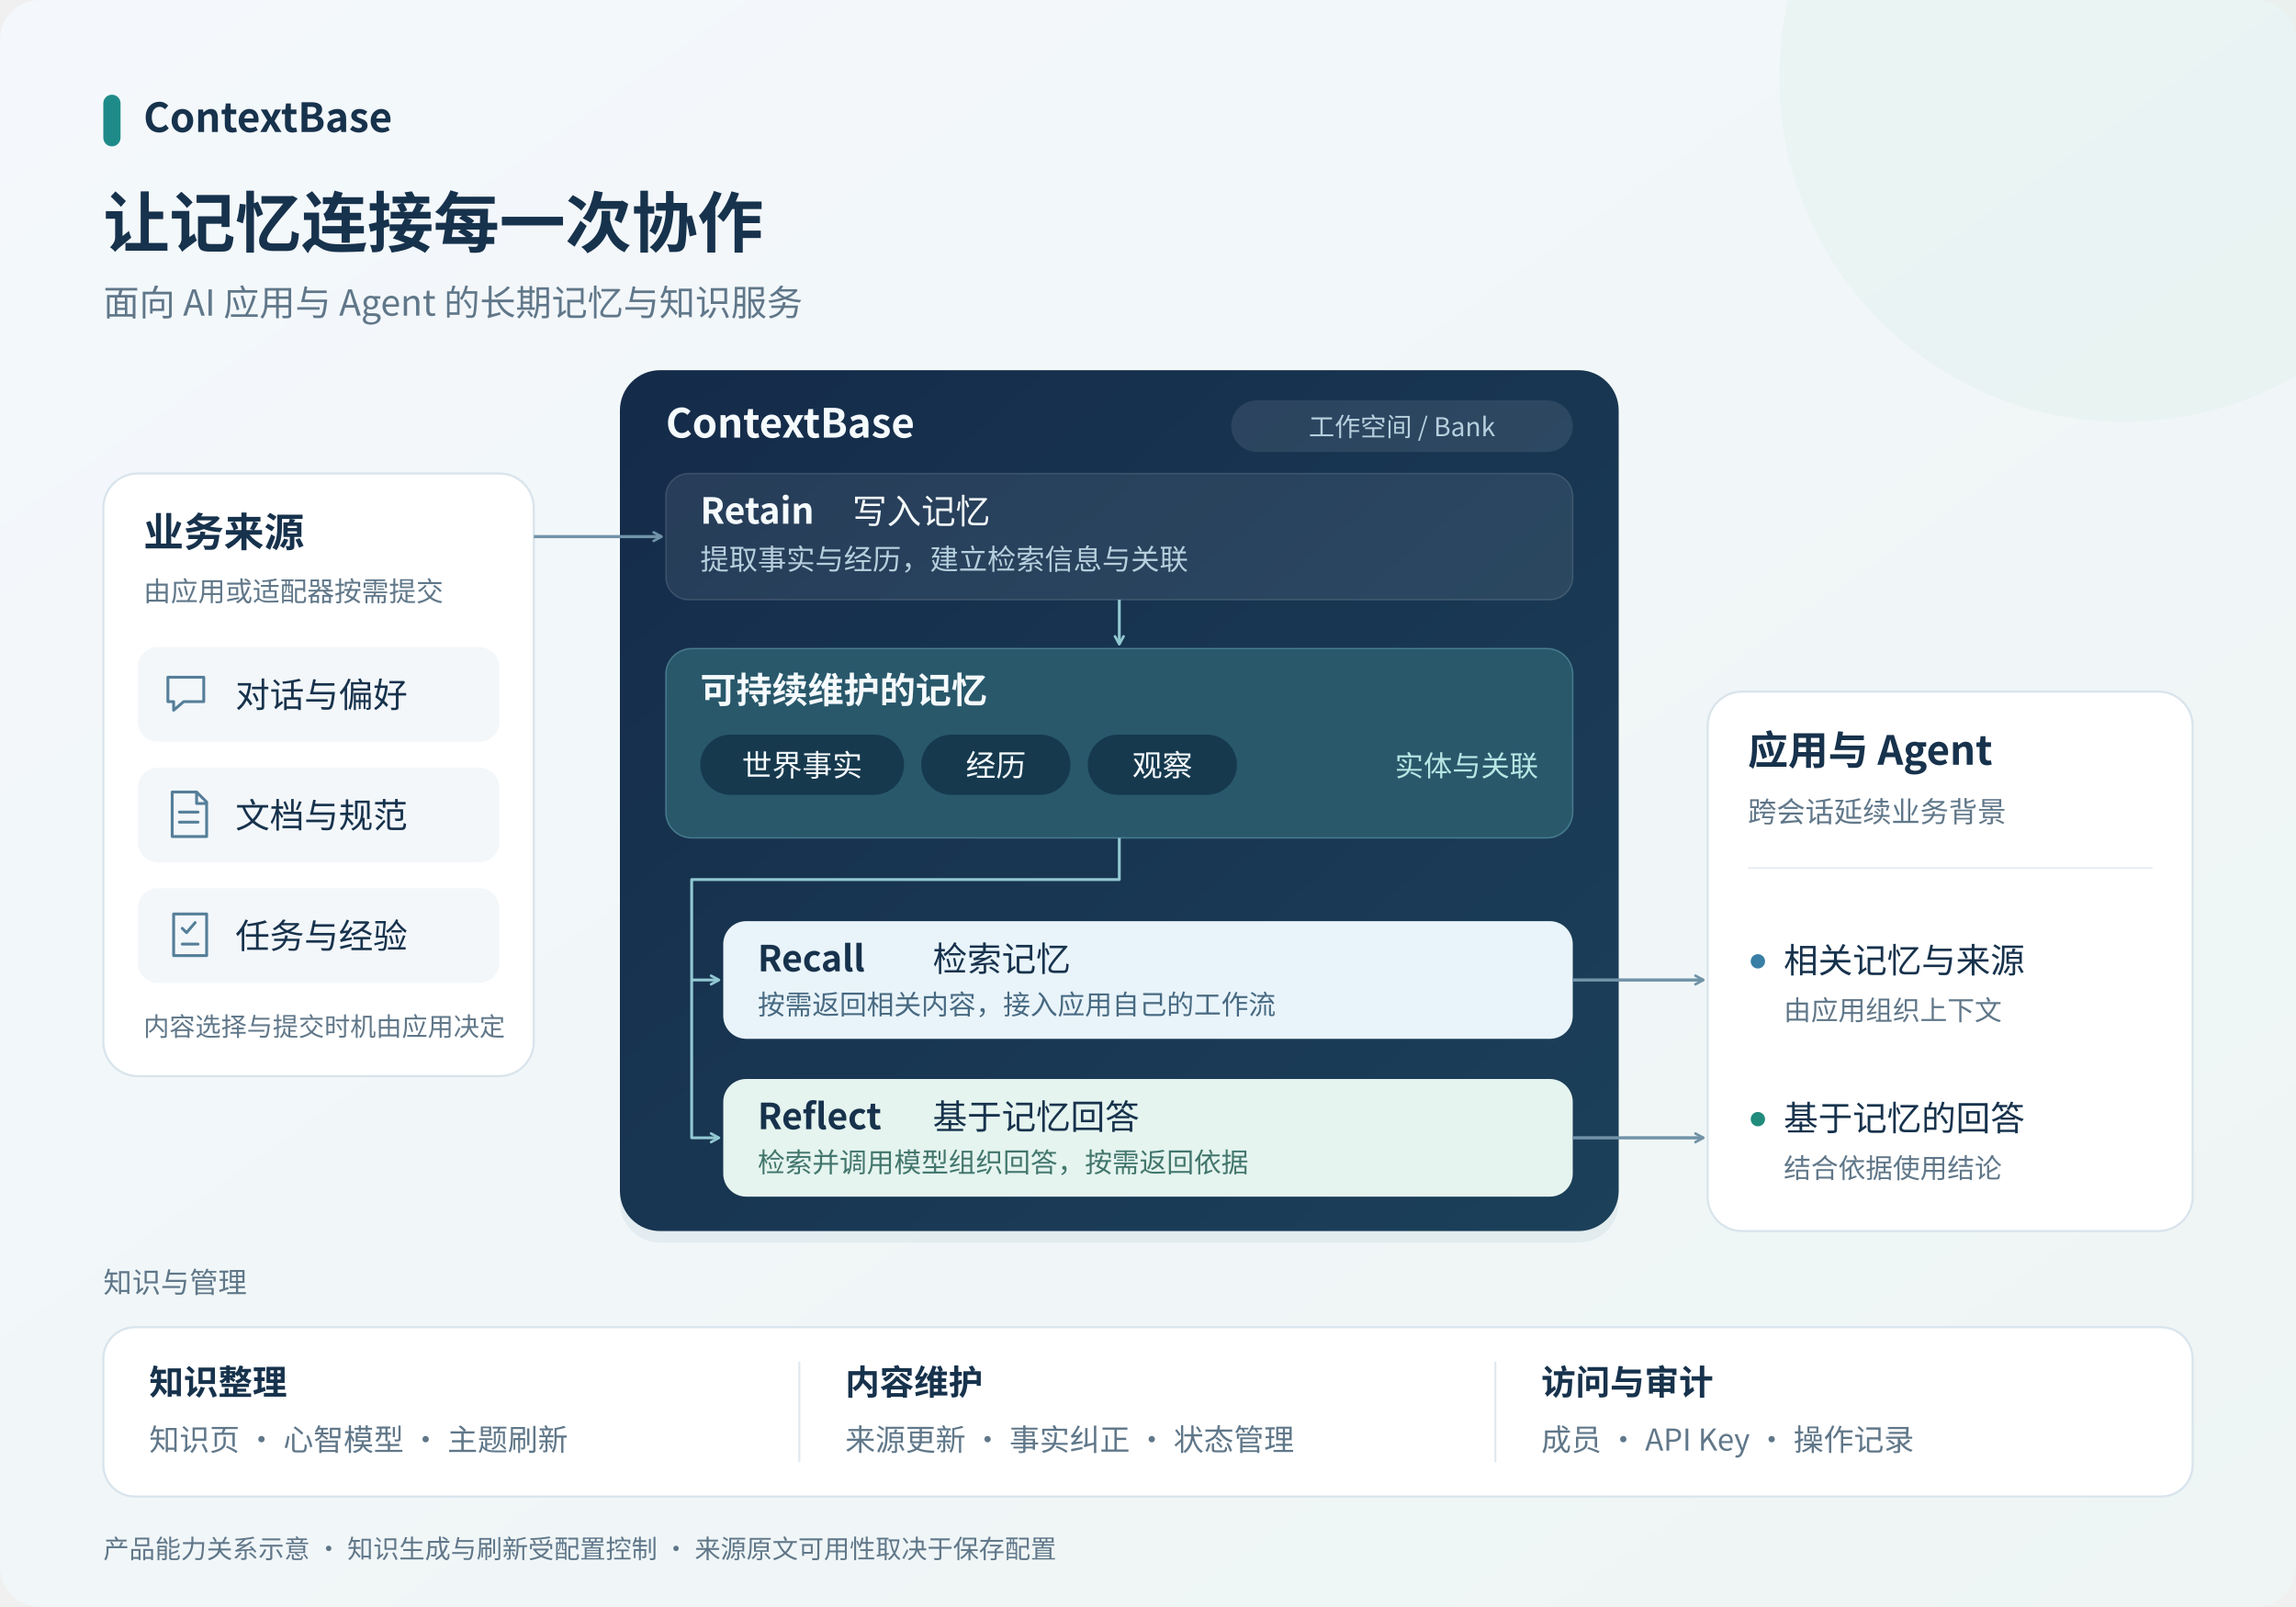
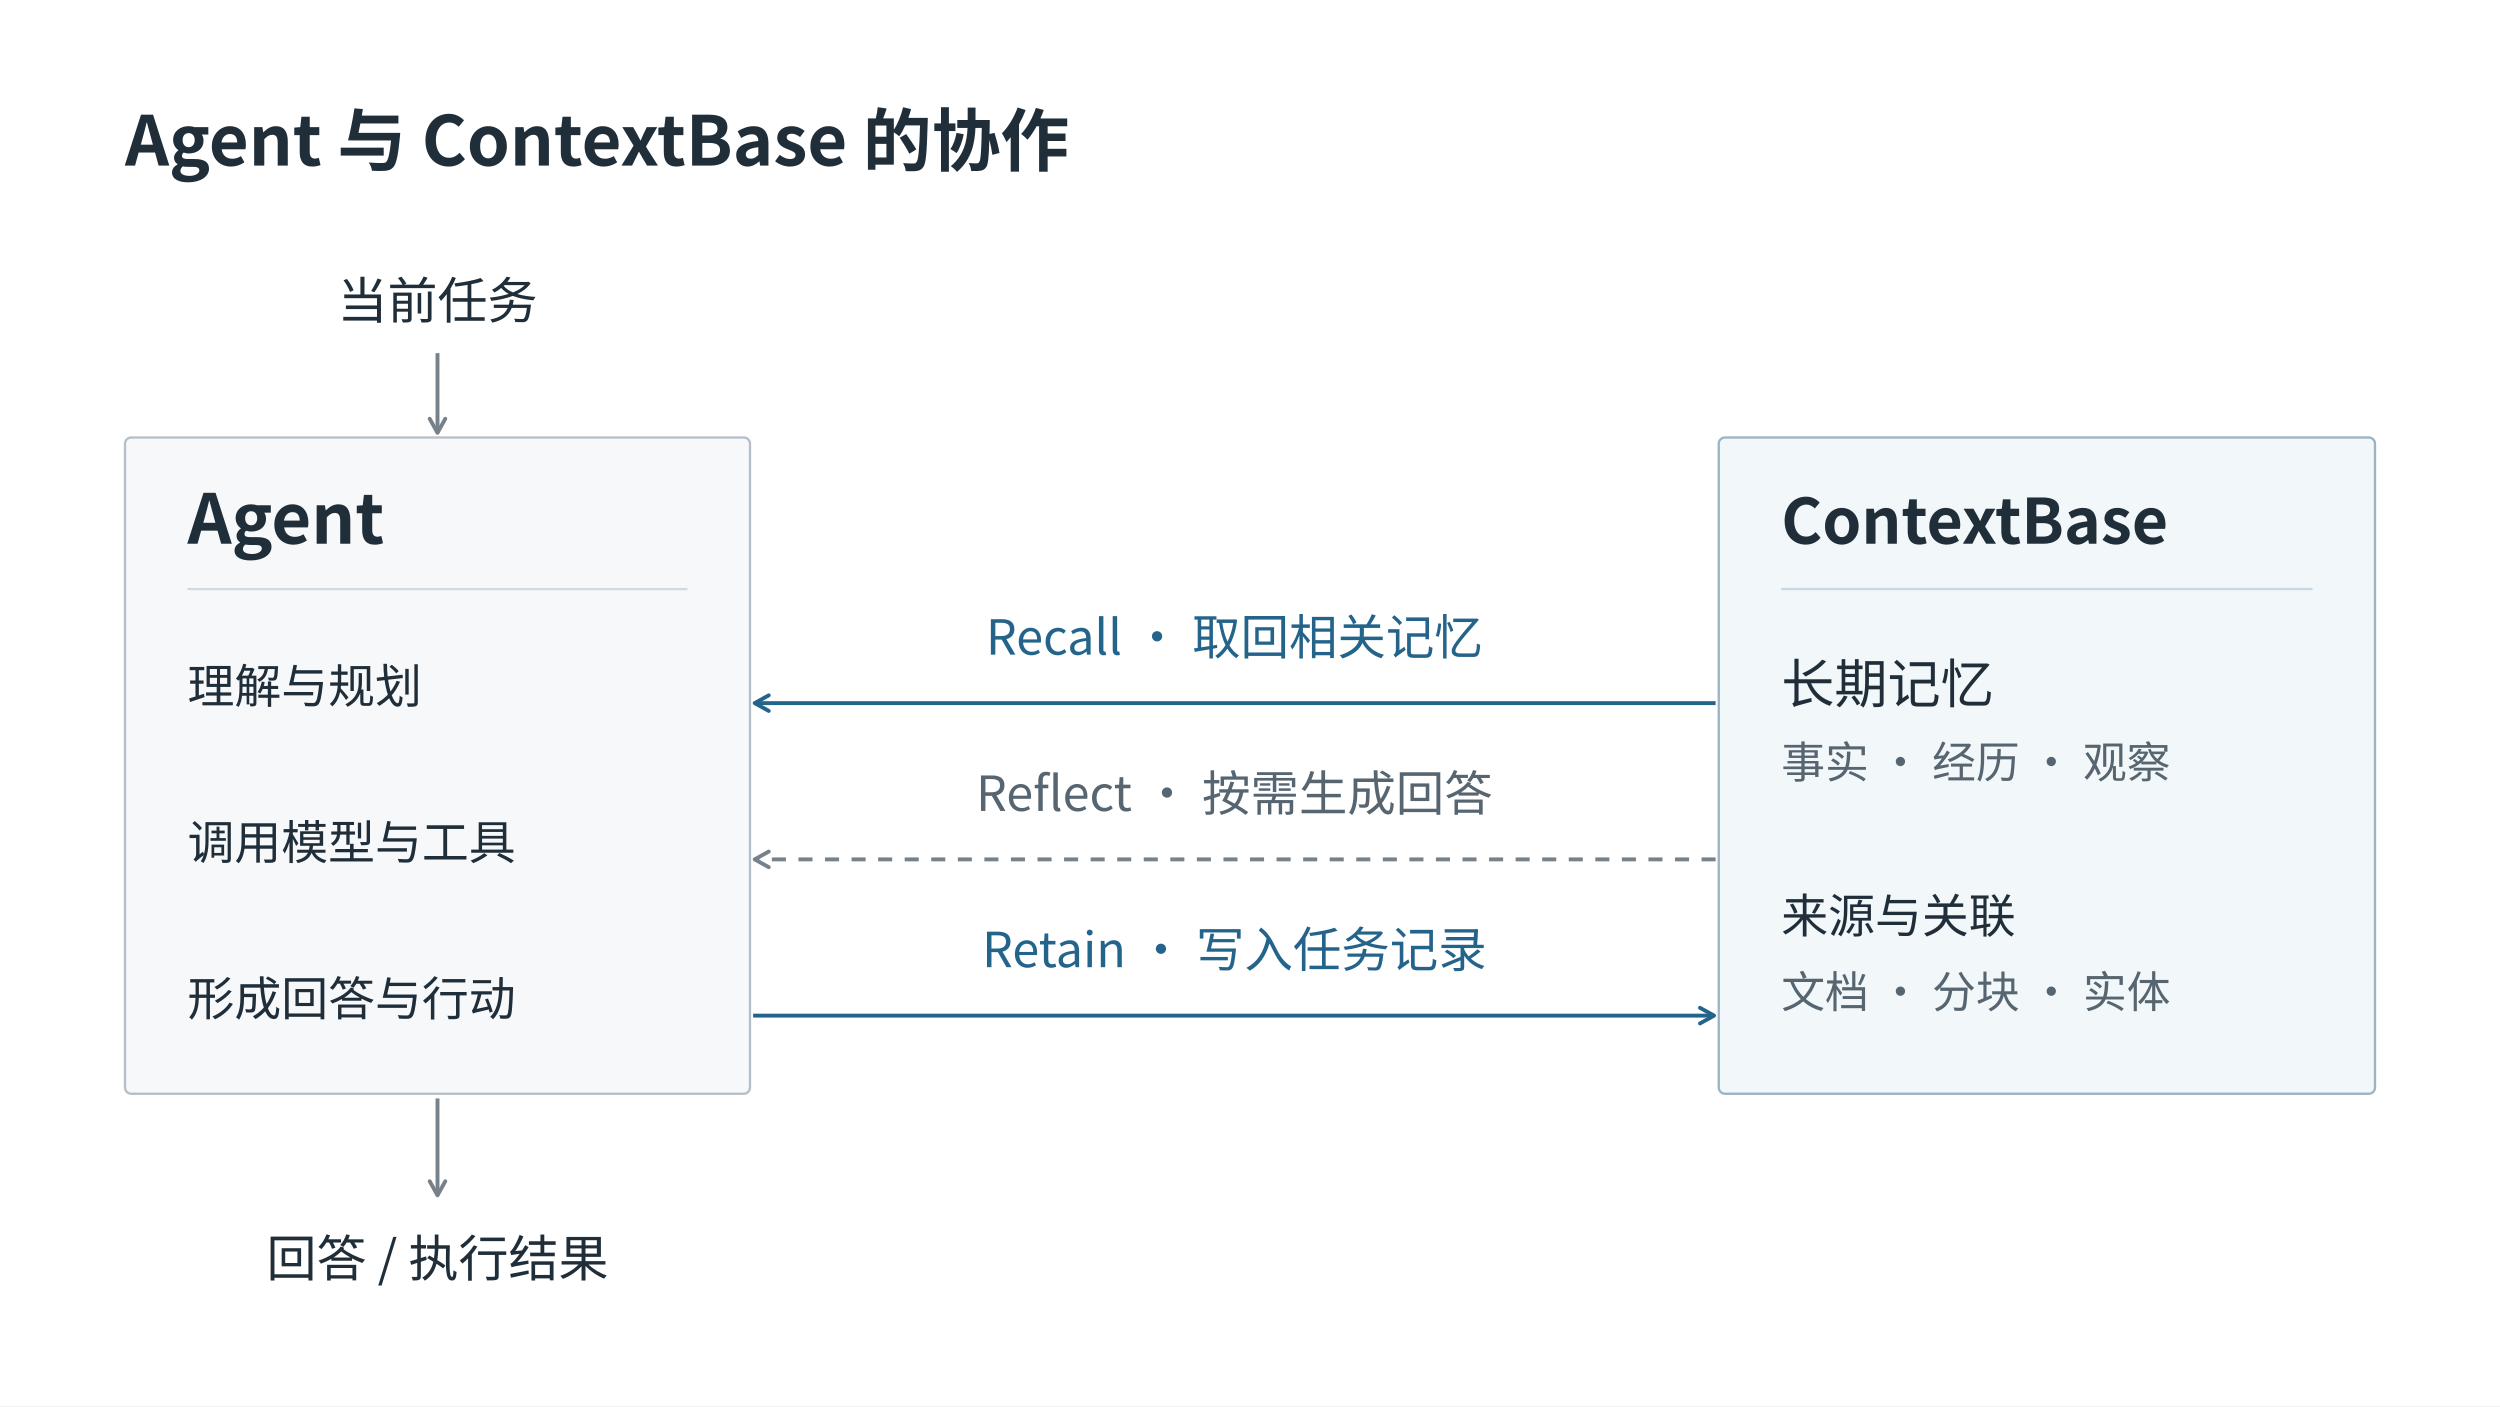
- <svg xmlns="http://www.w3.org/2000/svg" width="1600" height="1120" viewBox="0 0 1600 1120" role="img" aria-labelledby="title desc">
+ <svg xmlns="http://www.w3.org/2000/svg" width="1600" height="900" viewBox="0 0 1600 900" role="img" aria-labelledby="title desc">
  <defs>
-     <linearGradient id="background" x1="0" y1="0" x2="1" y2="1">
-       <stop offset="0" stop-color="#f4f8fc" />
-       <stop offset="1" stop-color="#eef5f4" />
-     </linearGradient>
-     <linearGradient id="core" x1="0" y1="0" x2="1" y2="1">
-       <stop offset="0" stop-color="#142b49" />
-       <stop offset="1" stop-color="#1c405a" />
-     </linearGradient>
-     <marker id="arrow" markerWidth="8" markerHeight="8" refX="6.5" refY="4" orient="auto" markerUnits="userSpaceOnUse">
-       <path d="M1 1 L6.5 4 L1 7" fill="none" stroke="#7193a8" stroke-width="1.8" stroke-linecap="round" stroke-linejoin="round" />
+     <marker id="blue-arrow" markerWidth="14" markerHeight="14" refX="11" refY="7" orient="auto" markerUnits="userSpaceOnUse">
+       <path d="M2 2 L11 7 L2 12" fill="none" stroke="#24648b" stroke-width="2.5" stroke-linecap="round" stroke-linejoin="round" />
    </marker>
-     <marker id="inner-arrow" markerWidth="8" markerHeight="8" refX="6.5" refY="4" orient="auto" markerUnits="userSpaceOnUse">
-       <path d="M1 1 L6.5 4 L1 7" fill="none" stroke="#92c8d2" stroke-width="1.8" stroke-linecap="round" stroke-linejoin="round" />
+     <marker id="gray-arrow" markerWidth="14" markerHeight="14" refX="11" refY="7" orient="auto" markerUnits="userSpaceOnUse">
+       <path d="M2 2 L11 7 L2 12" fill="none" stroke="#77818a" stroke-width="2.5" stroke-linecap="round" stroke-linejoin="round" />
    </marker>
    <style>
-       text { font-family: "Noto Sans CJK SC", "PingFang SC", "Microsoft YaHei", sans-serif; }
-       .ink { fill: #17324c; }
-       .muted { fill: #607789; }
-       .white { fill: #f5fafc; }
-       .soft { fill: #b7cfdd; }
-       .line { fill: none; stroke: #7193a8; stroke-width: 2.2; stroke-linejoin: round; }
-       .inner { fill: none; stroke: #92c8d2; stroke-width: 2; stroke-linejoin: round; }
+       text { font-family: "Noto Sans CJK SC", "PingFang SC", "Microsoft YaHei", sans-serif; fill: #202e39; }
+       .flow { fill: none; stroke: #24648b; stroke-width: 2.5; }
+       .quiet { fill: #566570; }
+       .blue { fill: #24648b; }
    </style>
  </defs>
-   <rect width="1600" height="1120" rx="28" fill="url(#background)" />
-   <circle cx="1480" cy="54" r="240" fill="#dceeea" opacity=".38" />
-   <rect x="72" y="66" width="12" height="36" rx="6" fill="#1e8b88" />
-   <text x="100" y="92" class="ink" font-size="28" font-weight="700">ContextBase</text>
-   <text x="72" y="172" class="ink" font-size="46" font-weight="700">让记忆连接每一次协作</text>
-   <text x="72" y="220" class="muted" font-size="25">面向 AI 应用与 Agent 的长期记忆与知识服务</text>
-   <rect x="72" y="330" width="300" height="420" rx="24" fill="#fff" stroke="#d9e4ec" stroke-width="1.5" />
-   <text x="100" y="381" class="ink" font-size="28" font-weight="700">业务来源</text>
-   <text x="100" y="419" class="muted" font-size="19">由应用或适配器按需提交</text>
-   <g fill="#f3f7fa">
-     <rect x="96" y="451" width="252" height="66" rx="14" />
-     <rect x="96" y="535" width="252" height="66" rx="14" />
-     <rect x="96" y="619" width="252" height="66" rx="14" />
-   </g>
-   <g fill="none" stroke="#557e99" stroke-width="2" stroke-linecap="round" stroke-linejoin="round">
-     <path d="M117 472 h25 v17 h-14 l-7 6 v-6 h-4 z" />
-     <path d="M120 552 h17 l7 7 v24 h-24 z M137 552 v8 h7 M125 566 h13 M125 573 h13" />
-     <path d="M121 637 h23 v29 h-23 z M127 647 l3 3 6-7 M127 658 h11" />
-   </g>
-   <g class="ink" font-size="24" font-weight="500">
-     <text x="164" y="493">对话与偏好</text>
-     <text x="164" y="577">文档与规范</text>
-     <text x="164" y="661">任务与经验</text>
-   </g>
-   <text x="100" y="722" class="muted" font-size="18">内容选择与提交时机由应用决定</text>
-   <rect x="432" y="266" width="696" height="600" rx="28" fill="#b9ced9" opacity=".25" />
-   <rect x="432" y="258" width="696" height="600" rx="28" fill="url(#core)" />
-   <text x="464" y="305" class="white" font-size="28" font-weight="700">ContextBase</text>
-   <rect x="858" y="279" width="238" height="36" rx="18" fill="#ffffff" fill-opacity=".09" />
-   <text x="977" y="304" text-anchor="middle" class="soft" font-size="18">工作空间 / Bank</text>
-   <rect x="464" y="330" width="632" height="88" rx="16" fill="#ffffff" fill-opacity=".08" stroke="#ffffff" stroke-opacity=".13" />
-   <text x="488" y="365" class="white" font-size="25" font-weight="700">Retain</text>
-   <text x="594" y="365" class="white" font-size="24">写入记忆</text>
-   <text x="488" y="397" class="soft" font-size="20">提取事实与经历，建立检索信息与关联</text>
-   <path d="M780 418 V449" class="inner" marker-end="url(#inner-arrow)" />
-   <rect x="464" y="452" width="632" height="132" rx="18" fill="#29586b" stroke="#74b7c1" stroke-opacity=".45" />
-   <text x="488" y="490" class="white" font-size="25" font-weight="700">可持续维护的记忆</text>
-   <g fill="#16394e">
-     <rect x="488" y="512" width="142" height="42" rx="21" />
-     <rect x="642" y="512" width="104" height="42" rx="21" />
-     <rect x="758" y="512" width="104" height="42" rx="21" />
-   </g>
-   <g class="white" font-size="21" text-anchor="middle">
-     <text x="559" y="541">世界事实</text>
-     <text x="694" y="541">经历</text>
-     <text x="810" y="541">观察</text>
-   </g>
-   <text x="1072" y="541" text-anchor="end" fill="#b8e6e4" font-size="20">实体与关联</text>
-   <path d="M780 584 V613 H482 V793 H501" class="inner" marker-end="url(#inner-arrow)" />
-   <path d="M482 683 H501" class="inner" marker-end="url(#inner-arrow)" />
-   <rect x="504" y="642" width="592" height="82" rx="16" fill="#e9f4fa" />
-   <text x="528" y="677" class="ink" font-size="25" font-weight="700">Recall</text>
-   <text x="650" y="677" class="ink" font-size="24">检索记忆</text>
-   <text x="528" y="707" fill="#486a82" font-size="19">按需返回相关内容，接入应用自己的工作流</text>
-   <rect x="504" y="752" width="592" height="82" rx="16" fill="#e5f4ef" />
-   <text x="528" y="787" class="ink" font-size="25" font-weight="700">Reflect</text>
-   <text x="650" y="787" class="ink" font-size="24">基于记忆回答</text>
-   <text x="528" y="817" fill="#42766c" font-size="19">检索并调用模型组织回答，按需返回依据</text>
-   <rect x="1190" y="482" width="338" height="376" rx="24" fill="#fff" stroke="#d9e4ec" stroke-width="1.5" />
-   <text x="1218" y="533" class="ink" font-size="28" font-weight="700">应用与 Agent</text>
-   <text x="1218" y="573" class="muted" font-size="20">跨会话延续业务背景</text>
-   <path d="M1218 605 H1500" stroke="#e2eaf0" />
-   <path d="M1096 683 H1187" class="line" marker-end="url(#arrow)" />
-   <path d="M1096 793 H1187" class="line" marker-end="url(#arrow)" />
-   <circle cx="1225" cy="670" r="5" fill="#387ea5" />
-   <text x="1243" y="678" class="ink" font-size="24" font-weight="500">相关记忆与来源</text>
-   <text x="1243" y="711" class="muted" font-size="19">由应用组织上下文</text>
-   <circle cx="1225" cy="780" r="5" fill="#218b7c" />
-   <text x="1243" y="788" class="ink" font-size="24" font-weight="500">基于记忆的回答</text>
-   <text x="1243" y="821" class="muted" font-size="19">结合依据使用结论</text>
-   <path d="M372 374 H461" class="line" marker-end="url(#arrow)" />
-   <text x="72" y="901" class="muted" font-size="20" font-weight="500">知识与管理</text>
-   <rect x="72" y="925" width="1456" height="118" rx="22" fill="#fff" stroke="#d9e4ec" stroke-width="1.5" />
-   <path d="M557 949 V1019 M1042 949 V1019" stroke="#e2eaf0" stroke-width="1.5" />
-   <g class="ink" font-size="24" font-weight="700">
-     <text x="104" y="972">知识整理</text>
-     <text x="589" y="972">内容维护</text>
-     <text x="1074" y="972">访问与审计</text>
-   </g>
-   <g class="muted" font-size="21">
-     <text x="104" y="1011">知识页 · 心智模型 · 主题刷新</text>
-     <text x="589" y="1011">来源更新 · 事实纠正 · 状态管理</text>
-     <text x="1074" y="1011">成员 · API Key · 操作记录</text>
-   </g>
-   <text x="72" y="1086" class="muted" font-size="18">产品能力关系示意 · 知识生成与刷新受配置控制 · 来源原文可用性取决于保存配置</text>
+   <rect width="1600" height="900" fill="#fff" />
+   <text x="80" y="106" font-size="44" font-weight="700">Agent 与 ContextBase 的协作</text>
+   <text x="280" y="204" text-anchor="middle" font-size="32">当前任务</text>
+   <path d="M280 226 V277" fill="none" stroke="#77818a" stroke-width="2.5" marker-end="url(#gray-arrow)" />
+   <rect x="80" y="280" width="400" height="420" rx="4" fill="#f7f8fa" stroke="#b5bfc8" stroke-width="1.5" />
+   <text x="120" y="348" font-size="44" font-weight="700">Agent</text>
+   <path d="M120 377 H440" stroke="#d2d9df" stroke-width="1.5" />
+   <text x="120" y="450" font-size="30">理解与规划</text>
+   <text x="120" y="550" font-size="30">调用模型与工具</text>
+   <text x="120" y="650" font-size="30">形成回答与行动</text>
+   <rect x="1100" y="280" width="420" height="420" rx="4" fill="#f2f7fa" stroke="#9bb4c5" stroke-width="1.5" />
+   <text x="1140" y="348" font-size="40" font-weight="700">ContextBase</text>
+   <path d="M1140 377 H1480" stroke="#c7d8e2" stroke-width="1.5" />
+   <text x="1140" y="450" font-size="34" font-weight="500">长期记忆</text>
+   <text x="1140" y="498" font-size="28" class="quiet">事实 · 经历 · 观察</text>
+   <text x="1140" y="597" font-size="30">来源与关联</text>
+   <text x="1140" y="645" font-size="28" class="quiet">文档 · 分块 · 实体</text>
+   <text x="790" y="419" text-anchor="middle" font-size="31" class="blue">Recall · 取回相关记忆</text>
+   <path d="M1098 450 H483" class="flow" marker-end="url(#blue-arrow)" />
+   <text x="790" y="519" text-anchor="middle" font-size="31" class="quiet">Reflect · 按需生成回答</text>
+   <path d="M1098 550 H483" fill="none" stroke="#77818a" stroke-width="2.5" stroke-dasharray="9 8" marker-end="url(#gray-arrow)" />
+   <text x="790" y="619" text-anchor="middle" font-size="31" class="blue">Retain · 写入任务记录</text>
+   <path d="M482 650 H1097" class="flow" marker-end="url(#blue-arrow)" />
+   <path d="M280 703 V765" fill="none" stroke="#77818a" stroke-width="2.5" marker-end="url(#gray-arrow)" />
+   <text x="280" y="817" text-anchor="middle" font-size="32">回答 / 执行结果</text>
</svg>
